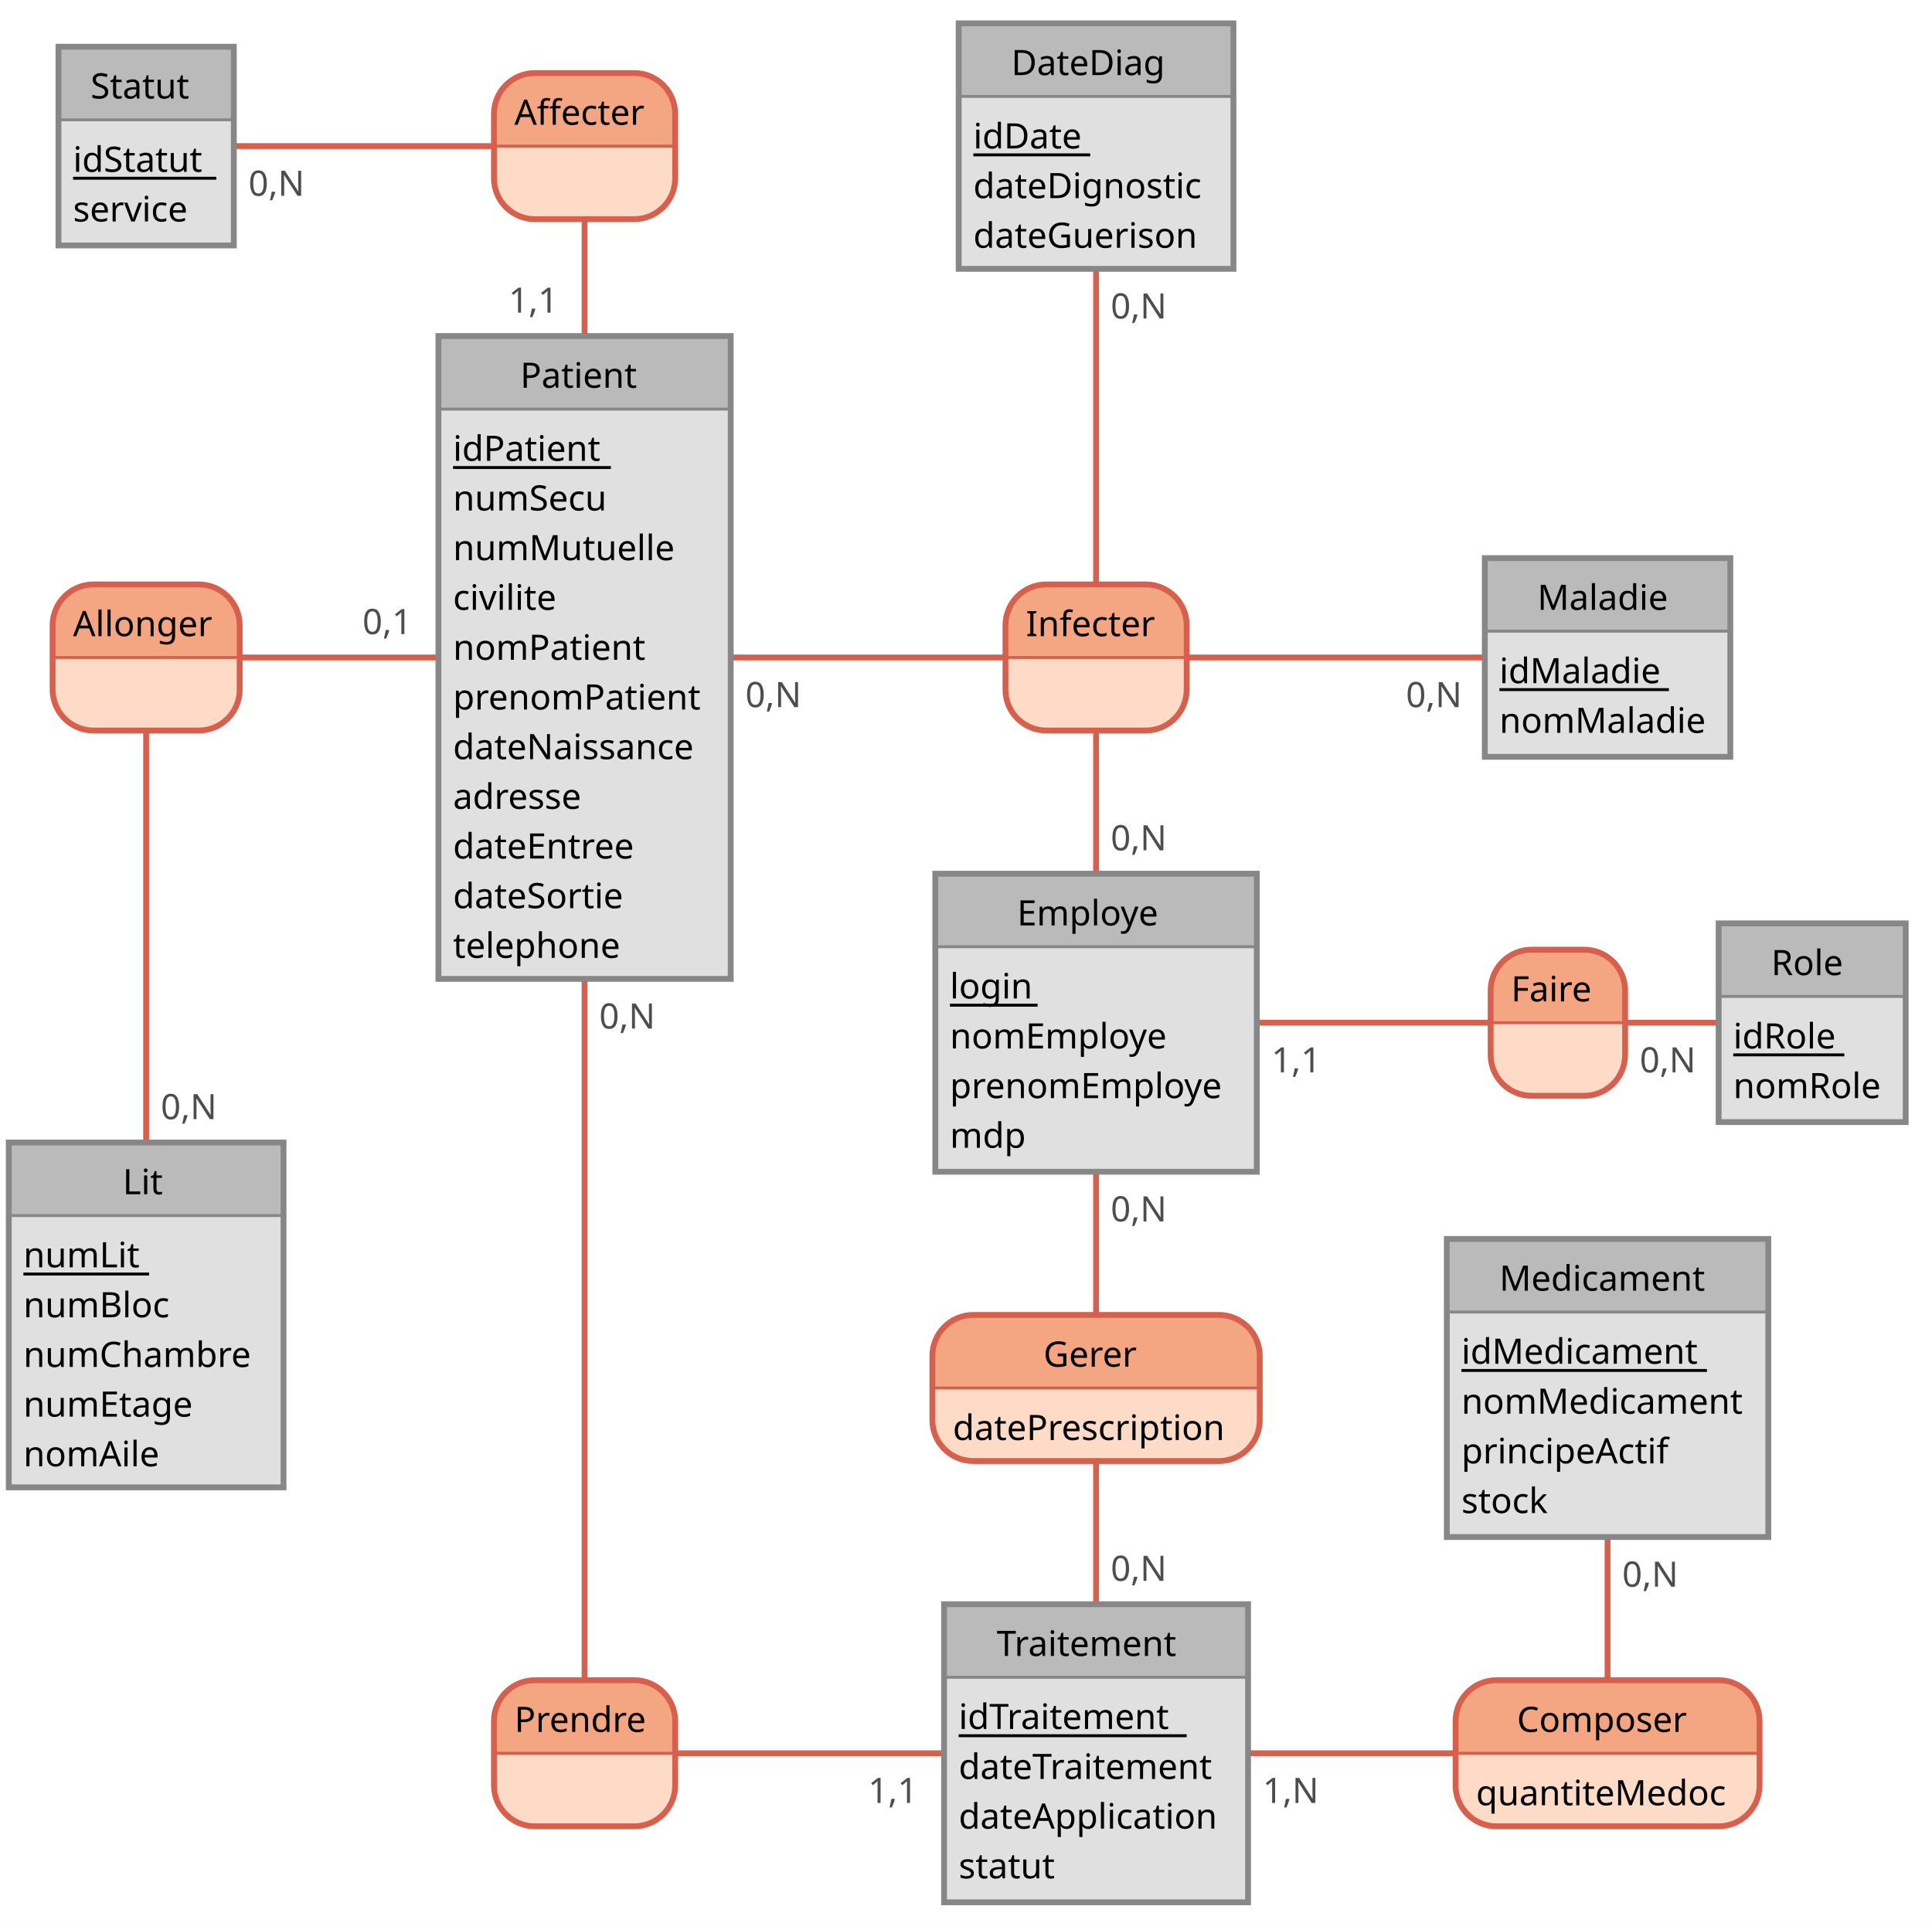
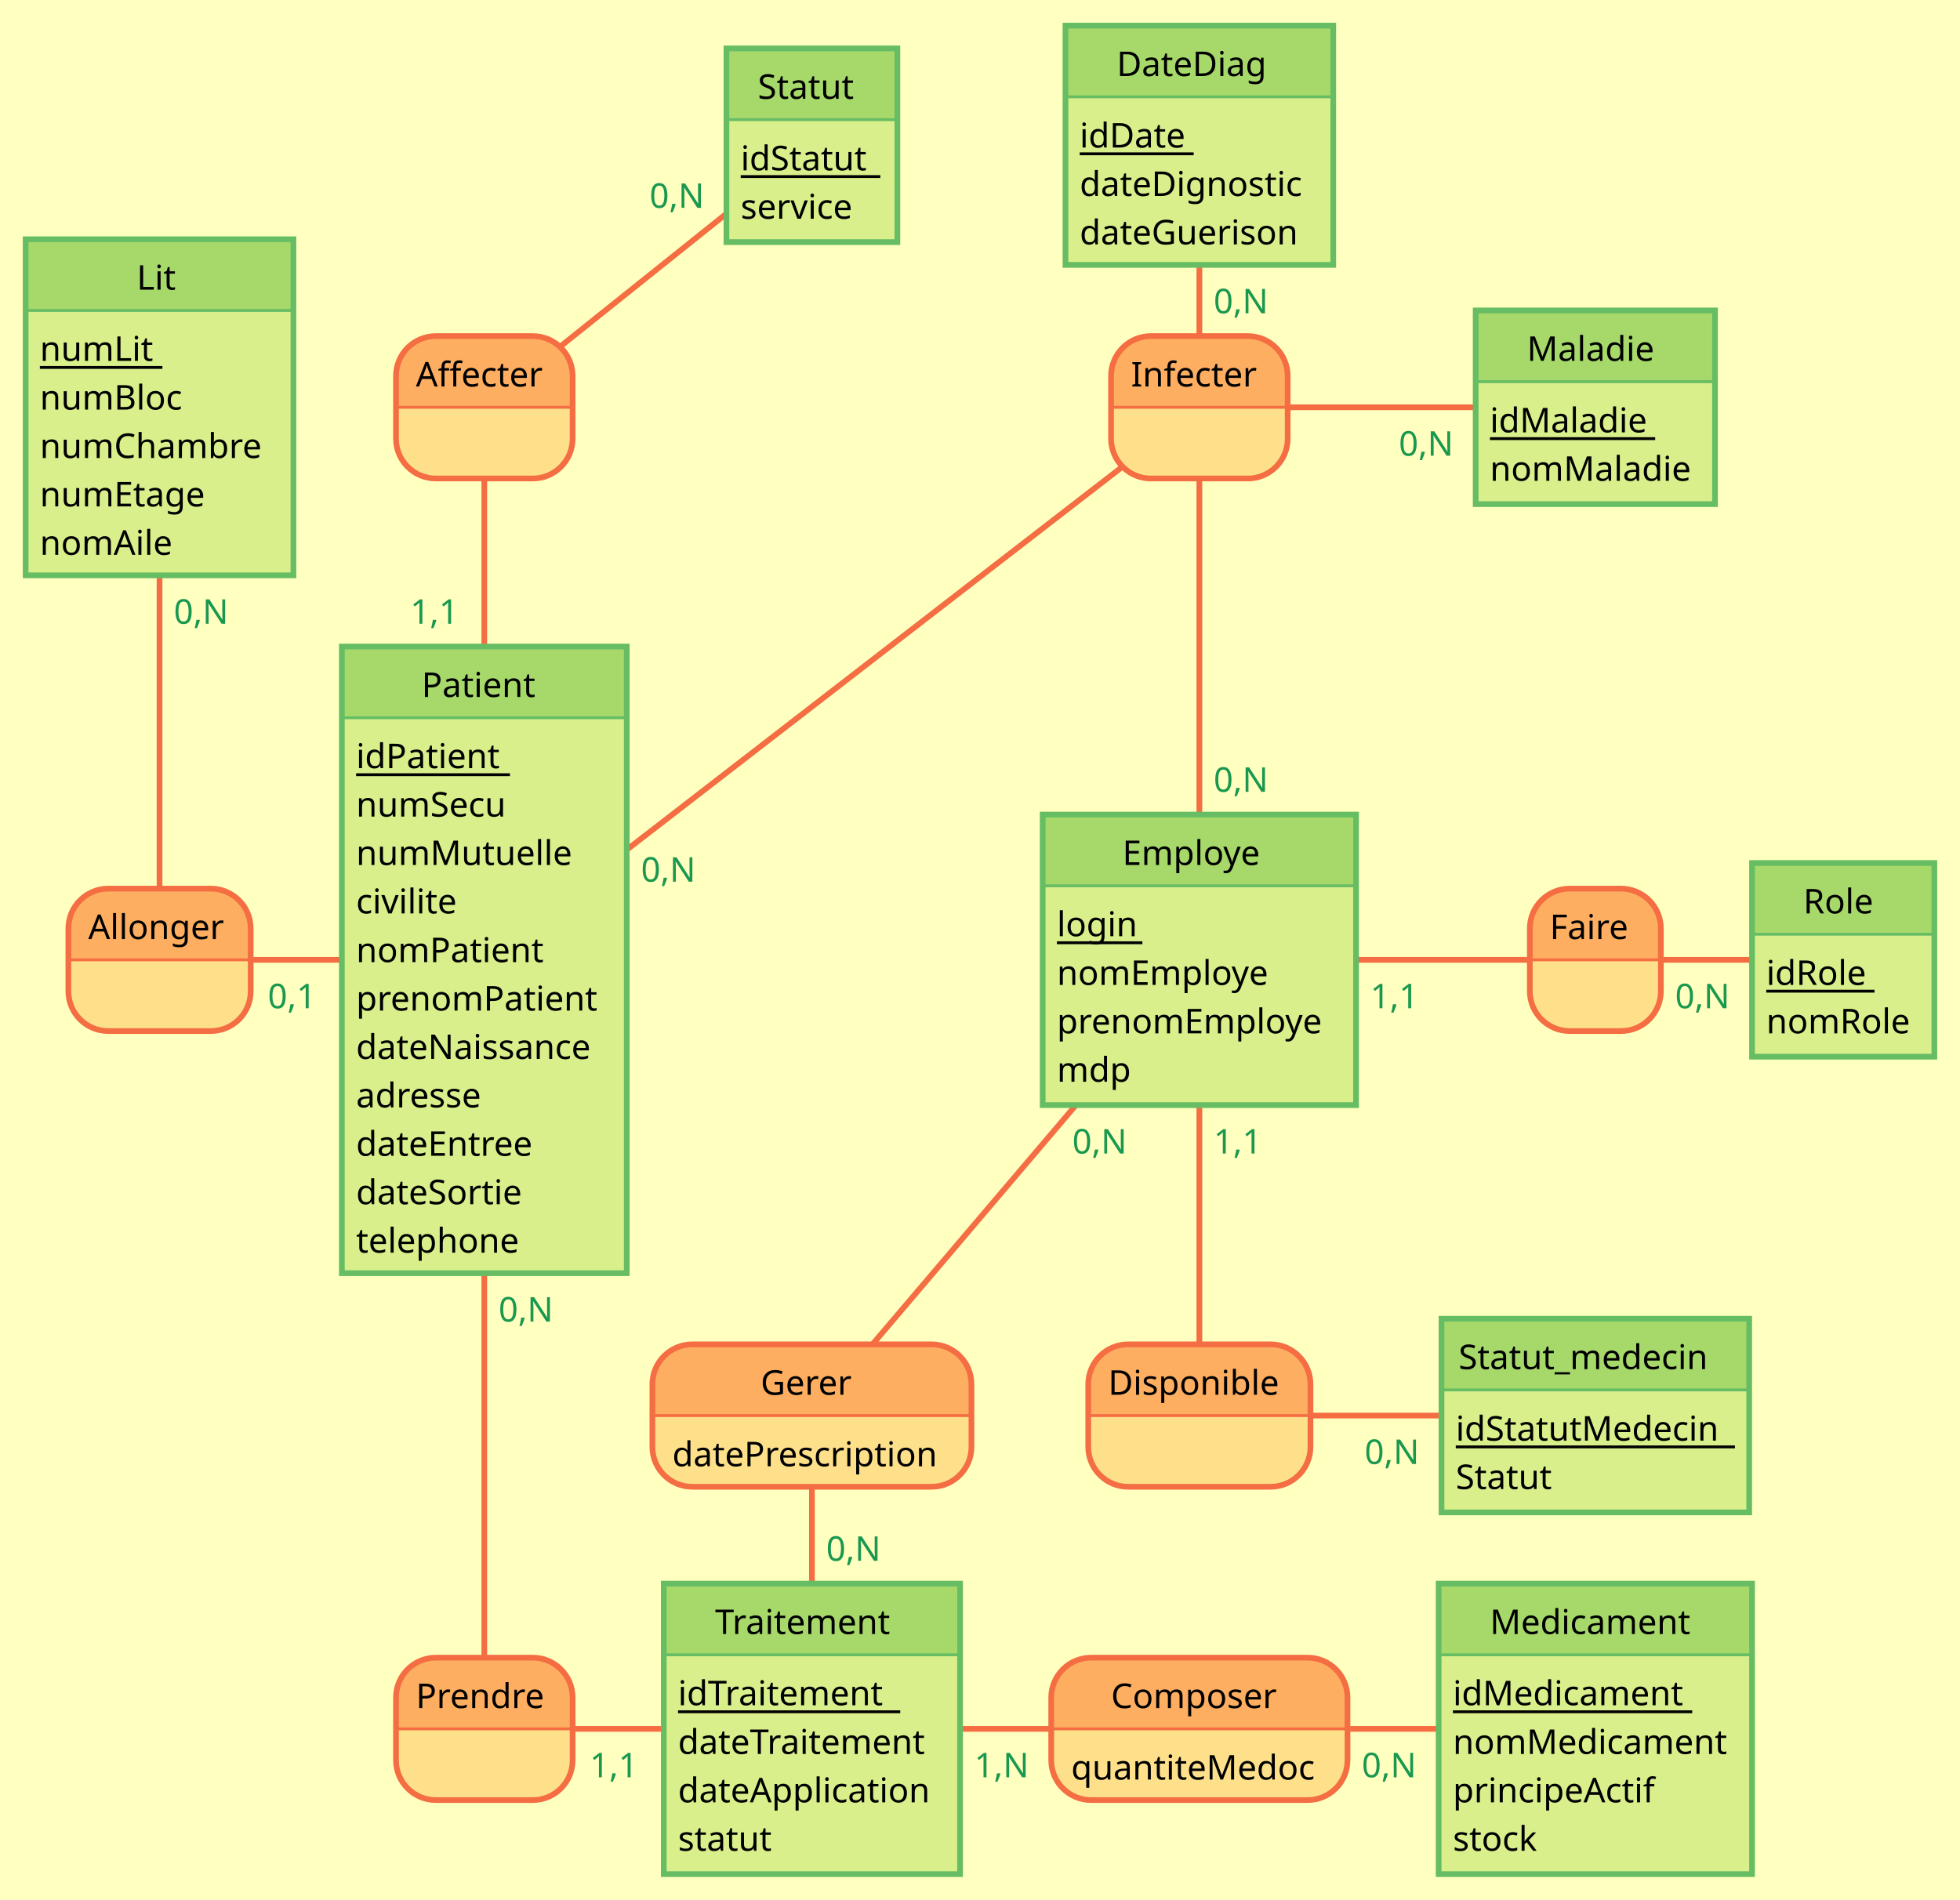
- <svg xmlns="http://www.w3.org/2000/svg" width="661" height="658" view_box="0 0 661 658">\n\n<rect id="frame" x="0" y="0" width="661" height="658" fill="#ffffff" stroke="none" stroke-width="0" />
-   <line x1="200" y1="225" x2="200" y2="600" stroke="#d6604d" stroke-width="2" />
-   <text x="205.0" y="352" fill="#4d4d4d" font-family="Verdana" font-size="12">0,N</text>
-   <line x1="375" y1="600" x2="200" y2="600" stroke="#d6604d" stroke-width="2" />
-   <text x="297" y="617.0" fill="#4d4d4d" font-family="Verdana" font-size="12">1,1</text>
+ <svg xmlns="http://www.w3.org/2000/svg" width="688" height="667" view_box="0 0 688 667">\n\n<rect id="frame" x="0" y="0" width="688" height="667" fill="#ffffbf" stroke="none" stroke-width="0" />
+   <line x1="170" y1="337" x2="170" y2="607" stroke="#f46d43" stroke-width="2" />
+   <text x="175.0" y="464" fill="#1a9850" font-family="Verdana" font-size="12">0,N</text>
+   <line x1="285" y1="607" x2="170" y2="607" stroke="#f46d43" stroke-width="2" />
+   <text x="207" y="624.0" fill="#1a9850" font-family="Verdana" font-size="12">1,1</text>
  <g id="association-Prendre">
-     <path d="M 217 575 a 14 14 90 0 1 14 14 V 600 h -62 V 589 a 14 14 90 0 1 14 -14" fill="#f4a582" stroke="#f4a582" stroke-width="0" />
-     <path d="M 231 600.0 v 11 a 14 14 90 0 1 -14 14 H 183 a 14 14 90 0 1 -14 -14 V 600.0 H 62" fill="#fddbc7" stroke="#fddbc7" stroke-width="0" />
-     <rect x="169" y="575" width="62" height="50" fill="none" rx="14" stroke="#d6604d" stroke-width="2" />
-     <line x1="169" y1="600" x2="231" y2="600" stroke="#d6604d" stroke-width="1" />
-     <text x="176" y="592.7" fill="#000000" font-family="Verdana" font-size="12">Prendre</text>
-   </g>
-   <line x1="200" y1="225" x2="375" y2="225" stroke="#d6604d" stroke-width="2" />
-   <text x="255" y="242.0" fill="#4d4d4d" font-family="Verdana" font-size="12">0,N</text>
-   <line x1="375" y1="50" x2="375" y2="225" stroke="#d6604d" stroke-width="2" />
-   <text x="380.0" y="109" fill="#4d4d4d" font-family="Verdana" font-size="12">0,N</text>
-   <line x1="550" y1="225" x2="375" y2="225" stroke="#d6604d" stroke-width="2" />
-   <text x="481" y="242.0" fill="#4d4d4d" font-family="Verdana" font-size="12">0,N</text>
-   <line x1="375" y1="350" x2="375" y2="225" stroke="#d6604d" stroke-width="2" />
-   <text x="380.0" y="291" fill="#4d4d4d" font-family="Verdana" font-size="12">0,N</text>
+     <path d="M 187 582 a 14 14 90 0 1 14 14 V 607 h -62 V 596 a 14 14 90 0 1 14 -14" fill="#fdae61" stroke="#fdae61" stroke-width="0" />
+     <path d="M 201 607.0 v 11 a 14 14 90 0 1 -14 14 H 153 a 14 14 90 0 1 -14 -14 V 607.0 H 62" fill="#fee08b" stroke="#fee08b" stroke-width="0" />
+     <rect x="139" y="582" width="62" height="50" fill="none" rx="14" stroke="#f46d43" stroke-width="2" />
+     <line x1="139" y1="607" x2="201" y2="607" stroke="#f46d43" stroke-width="1" />
+     <text x="146" y="599.7" fill="#000000" font-family="Verdana" font-size="12">Prendre</text>
+   </g>
+   <line x1="170" y1="337" x2="421" y2="143" stroke="#f46d43" stroke-width="2" />
+   <text x="225" y="309.554" fill="#1a9850" font-family="Verdana" font-size="12">0,N</text>
+   <line x1="421" y1="51" x2="421" y2="143" stroke="#f46d43" stroke-width="2" />
+   <text x="426.0" y="110" fill="#1a9850" font-family="Verdana" font-size="12">0,N</text>
+   <line x1="560" y1="143" x2="421" y2="143" stroke="#f46d43" stroke-width="2" />
+   <text x="491" y="160.0" fill="#1a9850" font-family="Verdana" font-size="12">0,N</text>
+   <line x1="421" y1="337" x2="421" y2="143" stroke="#f46d43" stroke-width="2" />
+   <text x="426.0" y="278" fill="#1a9850" font-family="Verdana" font-size="12">0,N</text>
  <g id="association-Infecter">
-     <path d="M 392 200 a 14 14 90 0 1 14 14 V 225 h -62 V 214 a 14 14 90 0 1 14 -14" fill="#f4a582" stroke="#f4a582" stroke-width="0" />
-     <path d="M 406 225.0 v 11 a 14 14 90 0 1 -14 14 H 358 a 14 14 90 0 1 -14 -14 V 225.0 H 62" fill="#fddbc7" stroke="#fddbc7" stroke-width="0" />
-     <rect x="344" y="200" width="62" height="50" fill="none" rx="14" stroke="#d6604d" stroke-width="2" />
-     <line x1="344" y1="225" x2="406" y2="225" stroke="#d6604d" stroke-width="1" />
-     <text x="351" y="217.7" fill="#000000" font-family="Verdana" font-size="12">Infecter</text>
-   </g>
-   <line x1="375" y1="350" x2="533" y2="350" stroke="#d6604d" stroke-width="2" />
-   <text x="435" y="367.0" fill="#4d4d4d" font-family="Verdana" font-size="12">1,1</text>
-   <line x1="620" y1="350" x2="533" y2="350" stroke="#d6604d" stroke-width="2" />
-   <text x="561" y="367.0" fill="#4d4d4d" font-family="Verdana" font-size="12">0,N</text>
+     <path d="M 438 118 a 14 14 90 0 1 14 14 V 143 h -62 V 132 a 14 14 90 0 1 14 -14" fill="#fdae61" stroke="#fdae61" stroke-width="0" />
+     <path d="M 452 143.0 v 11 a 14 14 90 0 1 -14 14 H 404 a 14 14 90 0 1 -14 -14 V 143.0 H 62" fill="#fee08b" stroke="#fee08b" stroke-width="0" />
+     <rect x="390" y="118" width="62" height="50" fill="none" rx="14" stroke="#f46d43" stroke-width="2" />
+     <line x1="390" y1="143" x2="452" y2="143" stroke="#f46d43" stroke-width="1" />
+     <text x="397" y="135.7" fill="#000000" font-family="Verdana" font-size="12">Infecter</text>
+   </g>
+   <line x1="421" y1="337" x2="421" y2="497" stroke="#f46d43" stroke-width="2" />
+   <text x="426.0" y="405" fill="#1a9850" font-family="Verdana" font-size="12">1,1</text>
+   <line x1="560" y1="497" x2="421" y2="497" stroke="#f46d43" stroke-width="2" />
+   <text x="479" y="514.0" fill="#1a9850" font-family="Verdana" font-size="12">0,N</text>
+   <g id="association-Disponible">
+     <path d="M 446 472 a 14 14 90 0 1 14 14 V 497 h -78 V 486 a 14 14 90 0 1 14 -14" fill="#fdae61" stroke="#fdae61" stroke-width="0" />
+     <path d="M 460 497.0 v 11 a 14 14 90 0 1 -14 14 H 396 a 14 14 90 0 1 -14 -14 V 497.0 H 78" fill="#fee08b" stroke="#fee08b" stroke-width="0" />
+     <rect x="382" y="472" width="78" height="50" fill="none" rx="14" stroke="#f46d43" stroke-width="2" />
+     <line x1="382" y1="497" x2="460" y2="497" stroke="#f46d43" stroke-width="1" />
+     <text x="389" y="489.7" fill="#000000" font-family="Verdana" font-size="12">Disponible</text>
+   </g>
+   <line x1="421" y1="337" x2="560" y2="337" stroke="#f46d43" stroke-width="2" />
+   <text x="481" y="354.0" fill="#1a9850" font-family="Verdana" font-size="12">1,1</text>
+   <line x1="647" y1="337" x2="560" y2="337" stroke="#f46d43" stroke-width="2" />
+   <text x="588" y="354.0" fill="#1a9850" font-family="Verdana" font-size="12">0,N</text>
  <g id="association-Faire">
-     <path d="M 542 325 a 14 14 90 0 1 14 14 V 350 h -46 V 339 a 14 14 90 0 1 14 -14" fill="#f4a582" stroke="#f4a582" stroke-width="0" />
-     <path d="M 556 350.0 v 11 a 14 14 90 0 1 -14 14 H 524 a 14 14 90 0 1 -14 -14 V 350.0 H 46" fill="#fddbc7" stroke="#fddbc7" stroke-width="0" />
-     <rect x="510" y="325" width="46" height="50" fill="none" rx="14" stroke="#d6604d" stroke-width="2" />
-     <line x1="510" y1="350" x2="556" y2="350" stroke="#d6604d" stroke-width="1" />
-     <text x="517" y="342.7" fill="#000000" font-family="Verdana" font-size="12">Faire</text>
-   </g>
-   <line x1="200" y1="225" x2="50" y2="225" stroke="#d6604d" stroke-width="2" />
-   <text x="124" y="217.0" fill="#4d4d4d" font-family="Verdana" font-size="12">0,1</text>
-   <line x1="50" y1="450" x2="50" y2="225" stroke="#d6604d" stroke-width="2" />
-   <text x="55.0" y="383" fill="#4d4d4d" font-family="Verdana" font-size="12">0,N</text>
+     <path d="M 569 312 a 14 14 90 0 1 14 14 V 337 h -46 V 326 a 14 14 90 0 1 14 -14" fill="#fdae61" stroke="#fdae61" stroke-width="0" />
+     <path d="M 583 337.0 v 11 a 14 14 90 0 1 -14 14 H 551 a 14 14 90 0 1 -14 -14 V 337.0 H 46" fill="#fee08b" stroke="#fee08b" stroke-width="0" />
+     <rect x="537" y="312" width="46" height="50" fill="none" rx="14" stroke="#f46d43" stroke-width="2" />
+     <line x1="537" y1="337" x2="583" y2="337" stroke="#f46d43" stroke-width="1" />
+     <text x="544" y="329.7" fill="#000000" font-family="Verdana" font-size="12">Faire</text>
+   </g>
+   <line x1="170" y1="337" x2="56" y2="337" stroke="#f46d43" stroke-width="2" />
+   <text x="94" y="354.0" fill="#1a9850" font-family="Verdana" font-size="12">0,1</text>
+   <line x1="56" y1="143" x2="56" y2="337" stroke="#f46d43" stroke-width="2" />
+   <text x="61.0" y="219" fill="#1a9850" font-family="Verdana" font-size="12">0,N</text>
  <g id="association-Allonger">
-     <path d="M 68 200 a 14 14 90 0 1 14 14 V 225 h -64 V 214 a 14 14 90 0 1 14 -14" fill="#f4a582" stroke="#f4a582" stroke-width="0" />
-     <path d="M 82 225.0 v 11 a 14 14 90 0 1 -14 14 H 32 a 14 14 90 0 1 -14 -14 V 225.0 H 64" fill="#fddbc7" stroke="#fddbc7" stroke-width="0" />
-     <rect x="18" y="200" width="64" height="50" fill="none" rx="14" stroke="#d6604d" stroke-width="2" />
-     <line x1="18" y1="225" x2="82" y2="225" stroke="#d6604d" stroke-width="1" />
-     <text x="25" y="217.7" fill="#000000" font-family="Verdana" font-size="12">Allonger</text>
-   </g>
-   <line x1="200" y1="225" x2="200" y2="50" stroke="#d6604d" stroke-width="2" />
-   <text x="174.0" y="107" fill="#4d4d4d" font-family="Verdana" font-size="12">1,1</text>
-   <line x1="50" y1="50" x2="200" y2="50" stroke="#d6604d" stroke-width="2" />
-   <text x="85" y="67.0" fill="#4d4d4d" font-family="Verdana" font-size="12">0,N</text>
+     <path d="M 74 312 a 14 14 90 0 1 14 14 V 337 h -64 V 326 a 14 14 90 0 1 14 -14" fill="#fdae61" stroke="#fdae61" stroke-width="0" />
+     <path d="M 88 337.0 v 11 a 14 14 90 0 1 -14 14 H 38 a 14 14 90 0 1 -14 -14 V 337.0 H 64" fill="#fee08b" stroke="#fee08b" stroke-width="0" />
+     <rect x="24" y="312" width="64" height="50" fill="none" rx="14" stroke="#f46d43" stroke-width="2" />
+     <line x1="24" y1="337" x2="88" y2="337" stroke="#f46d43" stroke-width="1" />
+     <text x="31" y="329.7" fill="#000000" font-family="Verdana" font-size="12">Allonger</text>
+   </g>
+   <line x1="170" y1="337" x2="170" y2="143" stroke="#f46d43" stroke-width="2" />
+   <text x="144.0" y="219" fill="#1a9850" font-family="Verdana" font-size="12">1,1</text>
+   <line x1="285" y1="51" x2="170" y2="143" stroke="#f46d43" stroke-width="2" />
+   <text x="228" y="72.967" fill="#1a9850" font-family="Verdana" font-size="12">0,N</text>
  <g id="association-Affecter">
-     <path d="M 217 25 a 14 14 90 0 1 14 14 V 50 h -62 V 39 a 14 14 90 0 1 14 -14" fill="#f4a582" stroke="#f4a582" stroke-width="0" />
-     <path d="M 231 50.0 v 11 a 14 14 90 0 1 -14 14 H 183 a 14 14 90 0 1 -14 -14 V 50.0 H 62" fill="#fddbc7" stroke="#fddbc7" stroke-width="0" />
-     <rect x="169" y="25" width="62" height="50" fill="none" rx="14" stroke="#d6604d" stroke-width="2" />
-     <line x1="169" y1="50" x2="231" y2="50" stroke="#d6604d" stroke-width="1" />
-     <text x="176" y="42.7" fill="#000000" font-family="Verdana" font-size="12">Affecter</text>
-   </g>
-   <line x1="375" y1="600" x2="550" y2="600" stroke="#d6604d" stroke-width="2" />
-   <text x="432" y="617.0" fill="#4d4d4d" font-family="Verdana" font-size="12">1,N</text>
-   <line x1="550" y1="475" x2="550" y2="600" stroke="#d6604d" stroke-width="2" />
-   <text x="555.0" y="543" fill="#4d4d4d" font-family="Verdana" font-size="12">0,N</text>
+     <path d="M 187 118 a 14 14 90 0 1 14 14 V 143 h -62 V 132 a 14 14 90 0 1 14 -14" fill="#fdae61" stroke="#fdae61" stroke-width="0" />
+     <path d="M 201 143.0 v 11 a 14 14 90 0 1 -14 14 H 153 a 14 14 90 0 1 -14 -14 V 143.0 H 62" fill="#fee08b" stroke="#fee08b" stroke-width="0" />
+     <rect x="139" y="118" width="62" height="50" fill="none" rx="14" stroke="#f46d43" stroke-width="2" />
+     <line x1="139" y1="143" x2="201" y2="143" stroke="#f46d43" stroke-width="1" />
+     <text x="146" y="135.7" fill="#000000" font-family="Verdana" font-size="12">Affecter</text>
+   </g>
+   <line x1="285" y1="607" x2="421" y2="607" stroke="#f46d43" stroke-width="2" />
+   <text x="342" y="624.0" fill="#1a9850" font-family="Verdana" font-size="12">1,N</text>
+   <line x1="560" y1="607" x2="421" y2="607" stroke="#f46d43" stroke-width="2" />
+   <text x="478" y="624.0" fill="#1a9850" font-family="Verdana" font-size="12">0,N</text>
  <g id="association-Composer">
-     <path d="M 588 575 a 14 14 90 0 1 14 14 V 600 h -104 V 589 a 14 14 90 0 1 14 -14" fill="#f4a582" stroke="#f4a582" stroke-width="0" />
-     <path d="M 602 600.0 v 11 a 14 14 90 0 1 -14 14 H 512 a 14 14 90 0 1 -14 -14 V 600.0 H 104" fill="#fddbc7" stroke="#fddbc7" stroke-width="0" />
-     <rect x="498" y="575" width="104" height="50" fill="none" rx="14" stroke="#d6604d" stroke-width="2" />
-     <line x1="498" y1="600" x2="602" y2="600" stroke="#d6604d" stroke-width="1" />
-     <text x="519" y="592.7" fill="#000000" font-family="Verdana" font-size="12">Composer</text>
-     <text x="505" y="617.8" fill="#000000" font-family="Verdana" font-size="12">quantiteMedoc</text>
-   </g>
-   <line x1="375" y1="350" x2="375" y2="475" stroke="#d6604d" stroke-width="2" />
-   <text x="380.0" y="418" fill="#4d4d4d" font-family="Verdana" font-size="12">0,N</text>
-   <line x1="375" y1="600" x2="375" y2="475" stroke="#d6604d" stroke-width="2" />
-   <text x="380.0" y="541" fill="#4d4d4d" font-family="Verdana" font-size="12">0,N</text>
+     <path d="M 459 582 a 14 14 90 0 1 14 14 V 607 h -104 V 596 a 14 14 90 0 1 14 -14" fill="#fdae61" stroke="#fdae61" stroke-width="0" />
+     <path d="M 473 607.0 v 11 a 14 14 90 0 1 -14 14 H 383 a 14 14 90 0 1 -14 -14 V 607.0 H 104" fill="#fee08b" stroke="#fee08b" stroke-width="0" />
+     <rect x="369" y="582" width="104" height="50" fill="none" rx="14" stroke="#f46d43" stroke-width="2" />
+     <line x1="369" y1="607" x2="473" y2="607" stroke="#f46d43" stroke-width="1" />
+     <text x="390" y="599.7" fill="#000000" font-family="Verdana" font-size="12">Composer</text>
+     <text x="376" y="624.8" fill="#000000" font-family="Verdana" font-size="12">quantiteMedoc</text>
+   </g>
+   <line x1="421" y1="337" x2="285" y2="497" stroke="#f46d43" stroke-width="2" />
+   <text x="376.387" y="405" fill="#1a9850" font-family="Verdana" font-size="12">0,N</text>
+   <line x1="285" y1="607" x2="285" y2="497" stroke="#f46d43" stroke-width="2" />
+   <text x="290.0" y="548" fill="#1a9850" font-family="Verdana" font-size="12">0,N</text>
  <g id="association-Gerer">
-     <path d="M 417 450 a 14 14 90 0 1 14 14 V 475 h -112 V 464 a 14 14 90 0 1 14 -14" fill="#f4a582" stroke="#f4a582" stroke-width="0" />
-     <path d="M 431 475.0 v 11 a 14 14 90 0 1 -14 14 H 333 a 14 14 90 0 1 -14 -14 V 475.0 H 112" fill="#fddbc7" stroke="#fddbc7" stroke-width="0" />
-     <rect x="319" y="450" width="112" height="50" fill="none" rx="14" stroke="#d6604d" stroke-width="2" />
-     <line x1="319" y1="475" x2="431" y2="475" stroke="#d6604d" stroke-width="1" />
-     <text x="357" y="467.7" fill="#000000" font-family="Verdana" font-size="12">Gerer</text>
-     <text x="326" y="492.8" fill="#000000" font-family="Verdana" font-size="12">datePrescription</text>
+     <path d="M 327 472 a 14 14 90 0 1 14 14 V 497 h -112 V 486 a 14 14 90 0 1 14 -14" fill="#fdae61" stroke="#fdae61" stroke-width="0" />
+     <path d="M 341 497.0 v 11 a 14 14 90 0 1 -14 14 H 243 a 14 14 90 0 1 -14 -14 V 497.0 H 112" fill="#fee08b" stroke="#fee08b" stroke-width="0" />
+     <rect x="229" y="472" width="112" height="50" fill="none" rx="14" stroke="#f46d43" stroke-width="2" />
+     <line x1="229" y1="497" x2="341" y2="497" stroke="#f46d43" stroke-width="1" />
+     <text x="267" y="489.7" fill="#000000" font-family="Verdana" font-size="12">Gerer</text>
+     <text x="236" y="514.8" fill="#000000" font-family="Verdana" font-size="12">datePrescription</text>
  </g>
  <g id="entity-Maladie">
    <g id="frame-Maladie">
-       <rect x="508" y="191" width="84" height="25" fill="#bababa" stroke="#bababa" stroke-width="0" />
-       <rect x="508" y="216.0" width="84" height="43" fill="#e0e0e0" stroke="#e0e0e0" stroke-width="0" />
-       <rect x="508" y="191" width="84" height="68" fill="none" stroke="#878787" stroke-width="2" />
-       <line x1="508" y1="216" x2="592" y2="216" stroke="#878787" stroke-width="1" />
-     </g>
-     <text x="526" y="208.7" fill="#000000" font-family="Verdana" font-size="12">Maladie</text>
-     <text x="513" y="233.8" fill="#000000" font-family="Verdana" font-size="12">idMaladie</text>
-     <line x1="513" y1="236" x2="571" y2="236" stroke="#000000" stroke-width="1" />
-     <text x="513" y="250.8" fill="#000000" font-family="Verdana" font-size="12">nomMaladie</text>
+       <rect x="518" y="109" width="84" height="25" fill="#a6d96a" stroke="#a6d96a" stroke-width="0" />
+       <rect x="518" y="134.0" width="84" height="43" fill="#d9ef8b" stroke="#d9ef8b" stroke-width="0" />
+       <rect x="518" y="109" width="84" height="68" fill="none" stroke="#66bd63" stroke-width="2" />
+       <line x1="518" y1="134" x2="602" y2="134" stroke="#66bd63" stroke-width="1" />
+     </g>
+     <text x="536" y="126.7" fill="#000000" font-family="Verdana" font-size="12">Maladie</text>
+     <text x="523" y="151.8" fill="#000000" font-family="Verdana" font-size="12">idMaladie</text>
+     <line x1="523" y1="154" x2="581" y2="154" stroke="#000000" stroke-width="1" />
+     <text x="523" y="168.8" fill="#000000" font-family="Verdana" font-size="12">nomMaladie</text>
  </g>
  <g id="entity-Employe">
    <g id="frame-Employe">
-       <rect x="320" y="299" width="110" height="25" fill="#bababa" stroke="#bababa" stroke-width="0" />
-       <rect x="320" y="324.0" width="110" height="77" fill="#e0e0e0" stroke="#e0e0e0" stroke-width="0" />
-       <rect x="320" y="299" width="110" height="102" fill="none" stroke="#878787" stroke-width="2" />
-       <line x1="320" y1="324" x2="430" y2="324" stroke="#878787" stroke-width="1" />
-     </g>
-     <text x="348" y="316.7" fill="#000000" font-family="Verdana" font-size="12">Employe</text>
-     <text x="325" y="341.7" fill="#000000" font-family="Verdana" font-size="12">login</text>
-     <line x1="325" y1="344" x2="355" y2="344" stroke="#000000" stroke-width="1" />
-     <text x="325" y="358.8" fill="#000000" font-family="Verdana" font-size="12">nomEmploye</text>
-     <text x="325" y="375.8" fill="#000000" font-family="Verdana" font-size="12">prenomEmploye</text>
-     <text x="325" y="392.8" fill="#000000" font-family="Verdana" font-size="12">mdp</text>
+       <rect x="366" y="286" width="110" height="25" fill="#a6d96a" stroke="#a6d96a" stroke-width="0" />
+       <rect x="366" y="311.0" width="110" height="77" fill="#d9ef8b" stroke="#d9ef8b" stroke-width="0" />
+       <rect x="366" y="286" width="110" height="102" fill="none" stroke="#66bd63" stroke-width="2" />
+       <line x1="366" y1="311" x2="476" y2="311" stroke="#66bd63" stroke-width="1" />
+     </g>
+     <text x="394" y="303.7" fill="#000000" font-family="Verdana" font-size="12">Employe</text>
+     <text x="371" y="328.7" fill="#000000" font-family="Verdana" font-size="12">login</text>
+     <line x1="371" y1="331" x2="401" y2="331" stroke="#000000" stroke-width="1" />
+     <text x="371" y="345.8" fill="#000000" font-family="Verdana" font-size="12">nomEmploye</text>
+     <text x="371" y="362.8" fill="#000000" font-family="Verdana" font-size="12">prenomEmploye</text>
+     <text x="371" y="379.8" fill="#000000" font-family="Verdana" font-size="12">mdp</text>
  </g>
  <g id="entity-Patient">
    <g id="frame-Patient">
-       <rect x="150" y="115" width="100" height="25" fill="#bababa" stroke="#bababa" stroke-width="0" />
-       <rect x="150" y="140.0" width="100" height="195" fill="#e0e0e0" stroke="#e0e0e0" stroke-width="0" />
-       <rect x="150" y="115" width="100" height="220" fill="none" stroke="#878787" stroke-width="2" />
-       <line x1="150" y1="140" x2="250" y2="140" stroke="#878787" stroke-width="1" />
-     </g>
-     <text x="178" y="132.7" fill="#000000" font-family="Verdana" font-size="12">Patient</text>
-     <text x="155" y="157.7" fill="#000000" font-family="Verdana" font-size="12">idPatient</text>
-     <line x1="155" y1="160" x2="209" y2="160" stroke="#000000" stroke-width="1" />
-     <text x="155" y="174.7" fill="#000000" font-family="Verdana" font-size="12">numSecu</text>
-     <text x="155" y="191.7" fill="#000000" font-family="Verdana" font-size="12">numMutuelle</text>
-     <text x="155" y="208.7" fill="#000000" font-family="Verdana" font-size="12">civilite</text>
-     <text x="155" y="225.8" fill="#000000" font-family="Verdana" font-size="12">nomPatient</text>
-     <text x="155" y="242.8" fill="#000000" font-family="Verdana" font-size="12">prenomPatient</text>
-     <text x="155" y="259.8" fill="#000000" font-family="Verdana" font-size="12">dateNaissance</text>
-     <text x="155" y="276.8" fill="#000000" font-family="Verdana" font-size="12">adresse</text>
-     <text x="155" y="293.8" fill="#000000" font-family="Verdana" font-size="12">dateEntree</text>
-     <text x="155" y="310.8" fill="#000000" font-family="Verdana" font-size="12">dateSortie</text>
-     <text x="155" y="327.8" fill="#000000" font-family="Verdana" font-size="12">telephone</text>
+       <rect x="120" y="227" width="100" height="25" fill="#a6d96a" stroke="#a6d96a" stroke-width="0" />
+       <rect x="120" y="252.0" width="100" height="195" fill="#d9ef8b" stroke="#d9ef8b" stroke-width="0" />
+       <rect x="120" y="227" width="100" height="220" fill="none" stroke="#66bd63" stroke-width="2" />
+       <line x1="120" y1="252" x2="220" y2="252" stroke="#66bd63" stroke-width="1" />
+     </g>
+     <text x="148" y="244.7" fill="#000000" font-family="Verdana" font-size="12">Patient</text>
+     <text x="125" y="269.7" fill="#000000" font-family="Verdana" font-size="12">idPatient</text>
+     <line x1="125" y1="272" x2="179" y2="272" stroke="#000000" stroke-width="1" />
+     <text x="125" y="286.7" fill="#000000" font-family="Verdana" font-size="12">numSecu</text>
+     <text x="125" y="303.7" fill="#000000" font-family="Verdana" font-size="12">numMutuelle</text>
+     <text x="125" y="320.7" fill="#000000" font-family="Verdana" font-size="12">civilite</text>
+     <text x="125" y="337.8" fill="#000000" font-family="Verdana" font-size="12">nomPatient</text>
+     <text x="125" y="354.8" fill="#000000" font-family="Verdana" font-size="12">prenomPatient</text>
+     <text x="125" y="371.8" fill="#000000" font-family="Verdana" font-size="12">dateNaissance</text>
+     <text x="125" y="388.8" fill="#000000" font-family="Verdana" font-size="12">adresse</text>
+     <text x="125" y="405.8" fill="#000000" font-family="Verdana" font-size="12">dateEntree</text>
+     <text x="125" y="422.8" fill="#000000" font-family="Verdana" font-size="12">dateSortie</text>
+     <text x="125" y="439.8" fill="#000000" font-family="Verdana" font-size="12">telephone</text>
  </g>
  <g id="entity-Statut">
    <g id="frame-Statut">
-       <rect x="20" y="16" width="60" height="25" fill="#bababa" stroke="#bababa" stroke-width="0" />
-       <rect x="20" y="41.0" width="60" height="43" fill="#e0e0e0" stroke="#e0e0e0" stroke-width="0" />
-       <rect x="20" y="16" width="60" height="68" fill="none" stroke="#878787" stroke-width="2" />
-       <line x1="20" y1="41" x2="80" y2="41" stroke="#878787" stroke-width="1" />
-     </g>
-     <text x="31" y="33.7" fill="#000000" font-family="Verdana" font-size="12">Statut</text>
-     <text x="25" y="58.8" fill="#000000" font-family="Verdana" font-size="12">idStatut</text>
-     <line x1="25" y1="61" x2="74" y2="61" stroke="#000000" stroke-width="1" />
-     <text x="25" y="75.8" fill="#000000" font-family="Verdana" font-size="12">service</text>
+       <rect x="255" y="17" width="60" height="25" fill="#a6d96a" stroke="#a6d96a" stroke-width="0" />
+       <rect x="255" y="42.0" width="60" height="43" fill="#d9ef8b" stroke="#d9ef8b" stroke-width="0" />
+       <rect x="255" y="17" width="60" height="68" fill="none" stroke="#66bd63" stroke-width="2" />
+       <line x1="255" y1="42" x2="315" y2="42" stroke="#66bd63" stroke-width="1" />
+     </g>
+     <text x="266" y="34.7" fill="#000000" font-family="Verdana" font-size="12">Statut</text>
+     <text x="260" y="59.8" fill="#000000" font-family="Verdana" font-size="12">idStatut</text>
+     <line x1="260" y1="62" x2="309" y2="62" stroke="#000000" stroke-width="1" />
+     <text x="260" y="76.8" fill="#000000" font-family="Verdana" font-size="12">service</text>
+   </g>
+   <g id="entity-Statut_medecin">
+     <g id="frame-Statut_medecin">
+       <rect x="506" y="463" width="108" height="25" fill="#a6d96a" stroke="#a6d96a" stroke-width="0" />
+       <rect x="506" y="488.0" width="108" height="43" fill="#d9ef8b" stroke="#d9ef8b" stroke-width="0" />
+       <rect x="506" y="463" width="108" height="68" fill="none" stroke="#66bd63" stroke-width="2" />
+       <line x1="506" y1="488" x2="614" y2="488" stroke="#66bd63" stroke-width="1" />
+     </g>
+     <text x="512" y="480.7" fill="#000000" font-family="Verdana" font-size="12">Statut_medecin</text>
+     <text x="511" y="505.8" fill="#000000" font-family="Verdana" font-size="12">idStatutMedecin</text>
+     <line x1="511" y1="508" x2="609" y2="508" stroke="#000000" stroke-width="1" />
+     <text x="511" y="522.8" fill="#000000" font-family="Verdana" font-size="12">Statut</text>
  </g>
  <g id="entity-Lit">
    <g id="frame-Lit">
-       <rect x="3" y="391" width="94" height="25" fill="#bababa" stroke="#bababa" stroke-width="0" />
-       <rect x="3" y="416.0" width="94" height="93" fill="#e0e0e0" stroke="#e0e0e0" stroke-width="0" />
-       <rect x="3" y="391" width="94" height="118" fill="none" stroke="#878787" stroke-width="2" />
-       <line x1="3" y1="416" x2="97" y2="416" stroke="#878787" stroke-width="1" />
-     </g>
-     <text x="42" y="408.7" fill="#000000" font-family="Verdana" font-size="12">Lit</text>
-     <text x="8" y="433.7" fill="#000000" font-family="Verdana" font-size="12">numLit</text>
-     <line x1="8" y1="436" x2="51" y2="436" stroke="#000000" stroke-width="1" />
-     <text x="8" y="450.8" fill="#000000" font-family="Verdana" font-size="12">numBloc</text>
-     <text x="8" y="467.8" fill="#000000" font-family="Verdana" font-size="12">numChambre</text>
-     <text x="8" y="484.8" fill="#000000" font-family="Verdana" font-size="12">numEtage</text>
-     <text x="8" y="501.8" fill="#000000" font-family="Verdana" font-size="12">nomAile</text>
+       <rect x="9" y="84" width="94" height="25" fill="#a6d96a" stroke="#a6d96a" stroke-width="0" />
+       <rect x="9" y="109.0" width="94" height="93" fill="#d9ef8b" stroke="#d9ef8b" stroke-width="0" />
+       <rect x="9" y="84" width="94" height="118" fill="none" stroke="#66bd63" stroke-width="2" />
+       <line x1="9" y1="109" x2="103" y2="109" stroke="#66bd63" stroke-width="1" />
+     </g>
+     <text x="48" y="101.7" fill="#000000" font-family="Verdana" font-size="12">Lit</text>
+     <text x="14" y="126.7" fill="#000000" font-family="Verdana" font-size="12">numLit</text>
+     <line x1="14" y1="129" x2="57" y2="129" stroke="#000000" stroke-width="1" />
+     <text x="14" y="143.8" fill="#000000" font-family="Verdana" font-size="12">numBloc</text>
+     <text x="14" y="160.8" fill="#000000" font-family="Verdana" font-size="12">numChambre</text>
+     <text x="14" y="177.8" fill="#000000" font-family="Verdana" font-size="12">numEtage</text>
+     <text x="14" y="194.8" fill="#000000" font-family="Verdana" font-size="12">nomAile</text>
  </g>
  <g id="entity-DateDiag">
    <g id="frame-DateDiag">
-       <rect x="328" y="8" width="94" height="25" fill="#bababa" stroke="#bababa" stroke-width="0" />
-       <rect x="328" y="33.0" width="94" height="59" fill="#e0e0e0" stroke="#e0e0e0" stroke-width="0" />
-       <rect x="328" y="8" width="94" height="84" fill="none" stroke="#878787" stroke-width="2" />
-       <line x1="328" y1="33" x2="422" y2="33" stroke="#878787" stroke-width="1" />
-     </g>
-     <text x="346" y="25.7" fill="#000000" font-family="Verdana" font-size="12">DateDiag</text>
-     <text x="333" y="50.8" fill="#000000" font-family="Verdana" font-size="12">idDate</text>
-     <line x1="333" y1="53" x2="373" y2="53" stroke="#000000" stroke-width="1" />
-     <text x="333" y="67.8" fill="#000000" font-family="Verdana" font-size="12">dateDignostic</text>
-     <text x="333" y="84.8" fill="#000000" font-family="Verdana" font-size="12">dateGuerison</text>
+       <rect x="374" y="9" width="94" height="25" fill="#a6d96a" stroke="#a6d96a" stroke-width="0" />
+       <rect x="374" y="34.0" width="94" height="59" fill="#d9ef8b" stroke="#d9ef8b" stroke-width="0" />
+       <rect x="374" y="9" width="94" height="84" fill="none" stroke="#66bd63" stroke-width="2" />
+       <line x1="374" y1="34" x2="468" y2="34" stroke="#66bd63" stroke-width="1" />
+     </g>
+     <text x="392" y="26.7" fill="#000000" font-family="Verdana" font-size="12">DateDiag</text>
+     <text x="379" y="51.8" fill="#000000" font-family="Verdana" font-size="12">idDate</text>
+     <line x1="379" y1="54" x2="419" y2="54" stroke="#000000" stroke-width="1" />
+     <text x="379" y="68.8" fill="#000000" font-family="Verdana" font-size="12">dateDignostic</text>
+     <text x="379" y="85.8" fill="#000000" font-family="Verdana" font-size="12">dateGuerison</text>
  </g>
  <g id="entity-Role">
    <g id="frame-Role">
-       <rect x="588" y="316" width="64" height="25" fill="#bababa" stroke="#bababa" stroke-width="0" />
-       <rect x="588" y="341.0" width="64" height="43" fill="#e0e0e0" stroke="#e0e0e0" stroke-width="0" />
-       <rect x="588" y="316" width="64" height="68" fill="none" stroke="#878787" stroke-width="2" />
-       <line x1="588" y1="341" x2="652" y2="341" stroke="#878787" stroke-width="1" />
-     </g>
-     <text x="606" y="333.7" fill="#000000" font-family="Verdana" font-size="12">Role</text>
-     <text x="593" y="358.8" fill="#000000" font-family="Verdana" font-size="12">idRole</text>
-     <line x1="593" y1="361" x2="631" y2="361" stroke="#000000" stroke-width="1" />
-     <text x="593" y="375.8" fill="#000000" font-family="Verdana" font-size="12">nomRole</text>
+       <rect x="615" y="303" width="64" height="25" fill="#a6d96a" stroke="#a6d96a" stroke-width="0" />
+       <rect x="615" y="328.0" width="64" height="43" fill="#d9ef8b" stroke="#d9ef8b" stroke-width="0" />
+       <rect x="615" y="303" width="64" height="68" fill="none" stroke="#66bd63" stroke-width="2" />
+       <line x1="615" y1="328" x2="679" y2="328" stroke="#66bd63" stroke-width="1" />
+     </g>
+     <text x="633" y="320.7" fill="#000000" font-family="Verdana" font-size="12">Role</text>
+     <text x="620" y="345.8" fill="#000000" font-family="Verdana" font-size="12">idRole</text>
+     <line x1="620" y1="348" x2="658" y2="348" stroke="#000000" stroke-width="1" />
+     <text x="620" y="362.8" fill="#000000" font-family="Verdana" font-size="12">nomRole</text>
  </g>
  <g id="entity-Traitement">
    <g id="frame-Traitement">
-       <rect x="323" y="549" width="104" height="25" fill="#bababa" stroke="#bababa" stroke-width="0" />
-       <rect x="323" y="574.0" width="104" height="77" fill="#e0e0e0" stroke="#e0e0e0" stroke-width="0" />
-       <rect x="323" y="549" width="104" height="102" fill="none" stroke="#878787" stroke-width="2" />
-       <line x1="323" y1="574" x2="427" y2="574" stroke="#878787" stroke-width="1" />
-     </g>
-     <text x="341" y="566.7" fill="#000000" font-family="Verdana" font-size="12">Traitement</text>
-     <text x="328" y="591.7" fill="#000000" font-family="Verdana" font-size="12">idTraitement</text>
-     <line x1="328" y1="594" x2="406" y2="594" stroke="#000000" stroke-width="1" />
-     <text x="328" y="608.8" fill="#000000" font-family="Verdana" font-size="12">dateTraitement</text>
-     <text x="328" y="625.8" fill="#000000" font-family="Verdana" font-size="12">dateApplication</text>
-     <text x="328" y="642.8" fill="#000000" font-family="Verdana" font-size="12">statut</text>
+       <rect x="233" y="556" width="104" height="25" fill="#a6d96a" stroke="#a6d96a" stroke-width="0" />
+       <rect x="233" y="581.0" width="104" height="77" fill="#d9ef8b" stroke="#d9ef8b" stroke-width="0" />
+       <rect x="233" y="556" width="104" height="102" fill="none" stroke="#66bd63" stroke-width="2" />
+       <line x1="233" y1="581" x2="337" y2="581" stroke="#66bd63" stroke-width="1" />
+     </g>
+     <text x="251" y="573.7" fill="#000000" font-family="Verdana" font-size="12">Traitement</text>
+     <text x="238" y="598.7" fill="#000000" font-family="Verdana" font-size="12">idTraitement</text>
+     <line x1="238" y1="601" x2="316" y2="601" stroke="#000000" stroke-width="1" />
+     <text x="238" y="615.8" fill="#000000" font-family="Verdana" font-size="12">dateTraitement</text>
+     <text x="238" y="632.8" fill="#000000" font-family="Verdana" font-size="12">dateApplication</text>
+     <text x="238" y="649.8" fill="#000000" font-family="Verdana" font-size="12">statut</text>
  </g>
  <g id="entity-Medicament">
    <g id="frame-Medicament">
-       <rect x="495" y="424" width="110" height="25" fill="#bababa" stroke="#bababa" stroke-width="0" />
-       <rect x="495" y="449.0" width="110" height="77" fill="#e0e0e0" stroke="#e0e0e0" stroke-width="0" />
-       <rect x="495" y="424" width="110" height="102" fill="none" stroke="#878787" stroke-width="2" />
-       <line x1="495" y1="449" x2="605" y2="449" stroke="#878787" stroke-width="1" />
-     </g>
-     <text x="513" y="441.7" fill="#000000" font-family="Verdana" font-size="12">Medicament</text>
-     <text x="500" y="466.7" fill="#000000" font-family="Verdana" font-size="12">idMedicament</text>
-     <line x1="500" y1="469" x2="584" y2="469" stroke="#000000" stroke-width="1" />
-     <text x="500" y="483.8" fill="#000000" font-family="Verdana" font-size="12">nomMedicament</text>
-     <text x="500" y="500.8" fill="#000000" font-family="Verdana" font-size="12">principeActif</text>
-     <text x="500" y="517.8" fill="#000000" font-family="Verdana" font-size="12">stock</text>
+       <rect x="505" y="556" width="110" height="25" fill="#a6d96a" stroke="#a6d96a" stroke-width="0" />
+       <rect x="505" y="581.0" width="110" height="77" fill="#d9ef8b" stroke="#d9ef8b" stroke-width="0" />
+       <rect x="505" y="556" width="110" height="102" fill="none" stroke="#66bd63" stroke-width="2" />
+       <line x1="505" y1="581" x2="615" y2="581" stroke="#66bd63" stroke-width="1" />
+     </g>
+     <text x="523" y="573.7" fill="#000000" font-family="Verdana" font-size="12">Medicament</text>
+     <text x="510" y="598.7" fill="#000000" font-family="Verdana" font-size="12">idMedicament</text>
+     <line x1="510" y1="601" x2="594" y2="601" stroke="#000000" stroke-width="1" />
+     <text x="510" y="615.8" fill="#000000" font-family="Verdana" font-size="12">nomMedicament</text>
+     <text x="510" y="632.8" fill="#000000" font-family="Verdana" font-size="12">principeActif</text>
+     <text x="510" y="649.8" fill="#000000" font-family="Verdana" font-size="12">stock</text>
  </g>
</svg>
